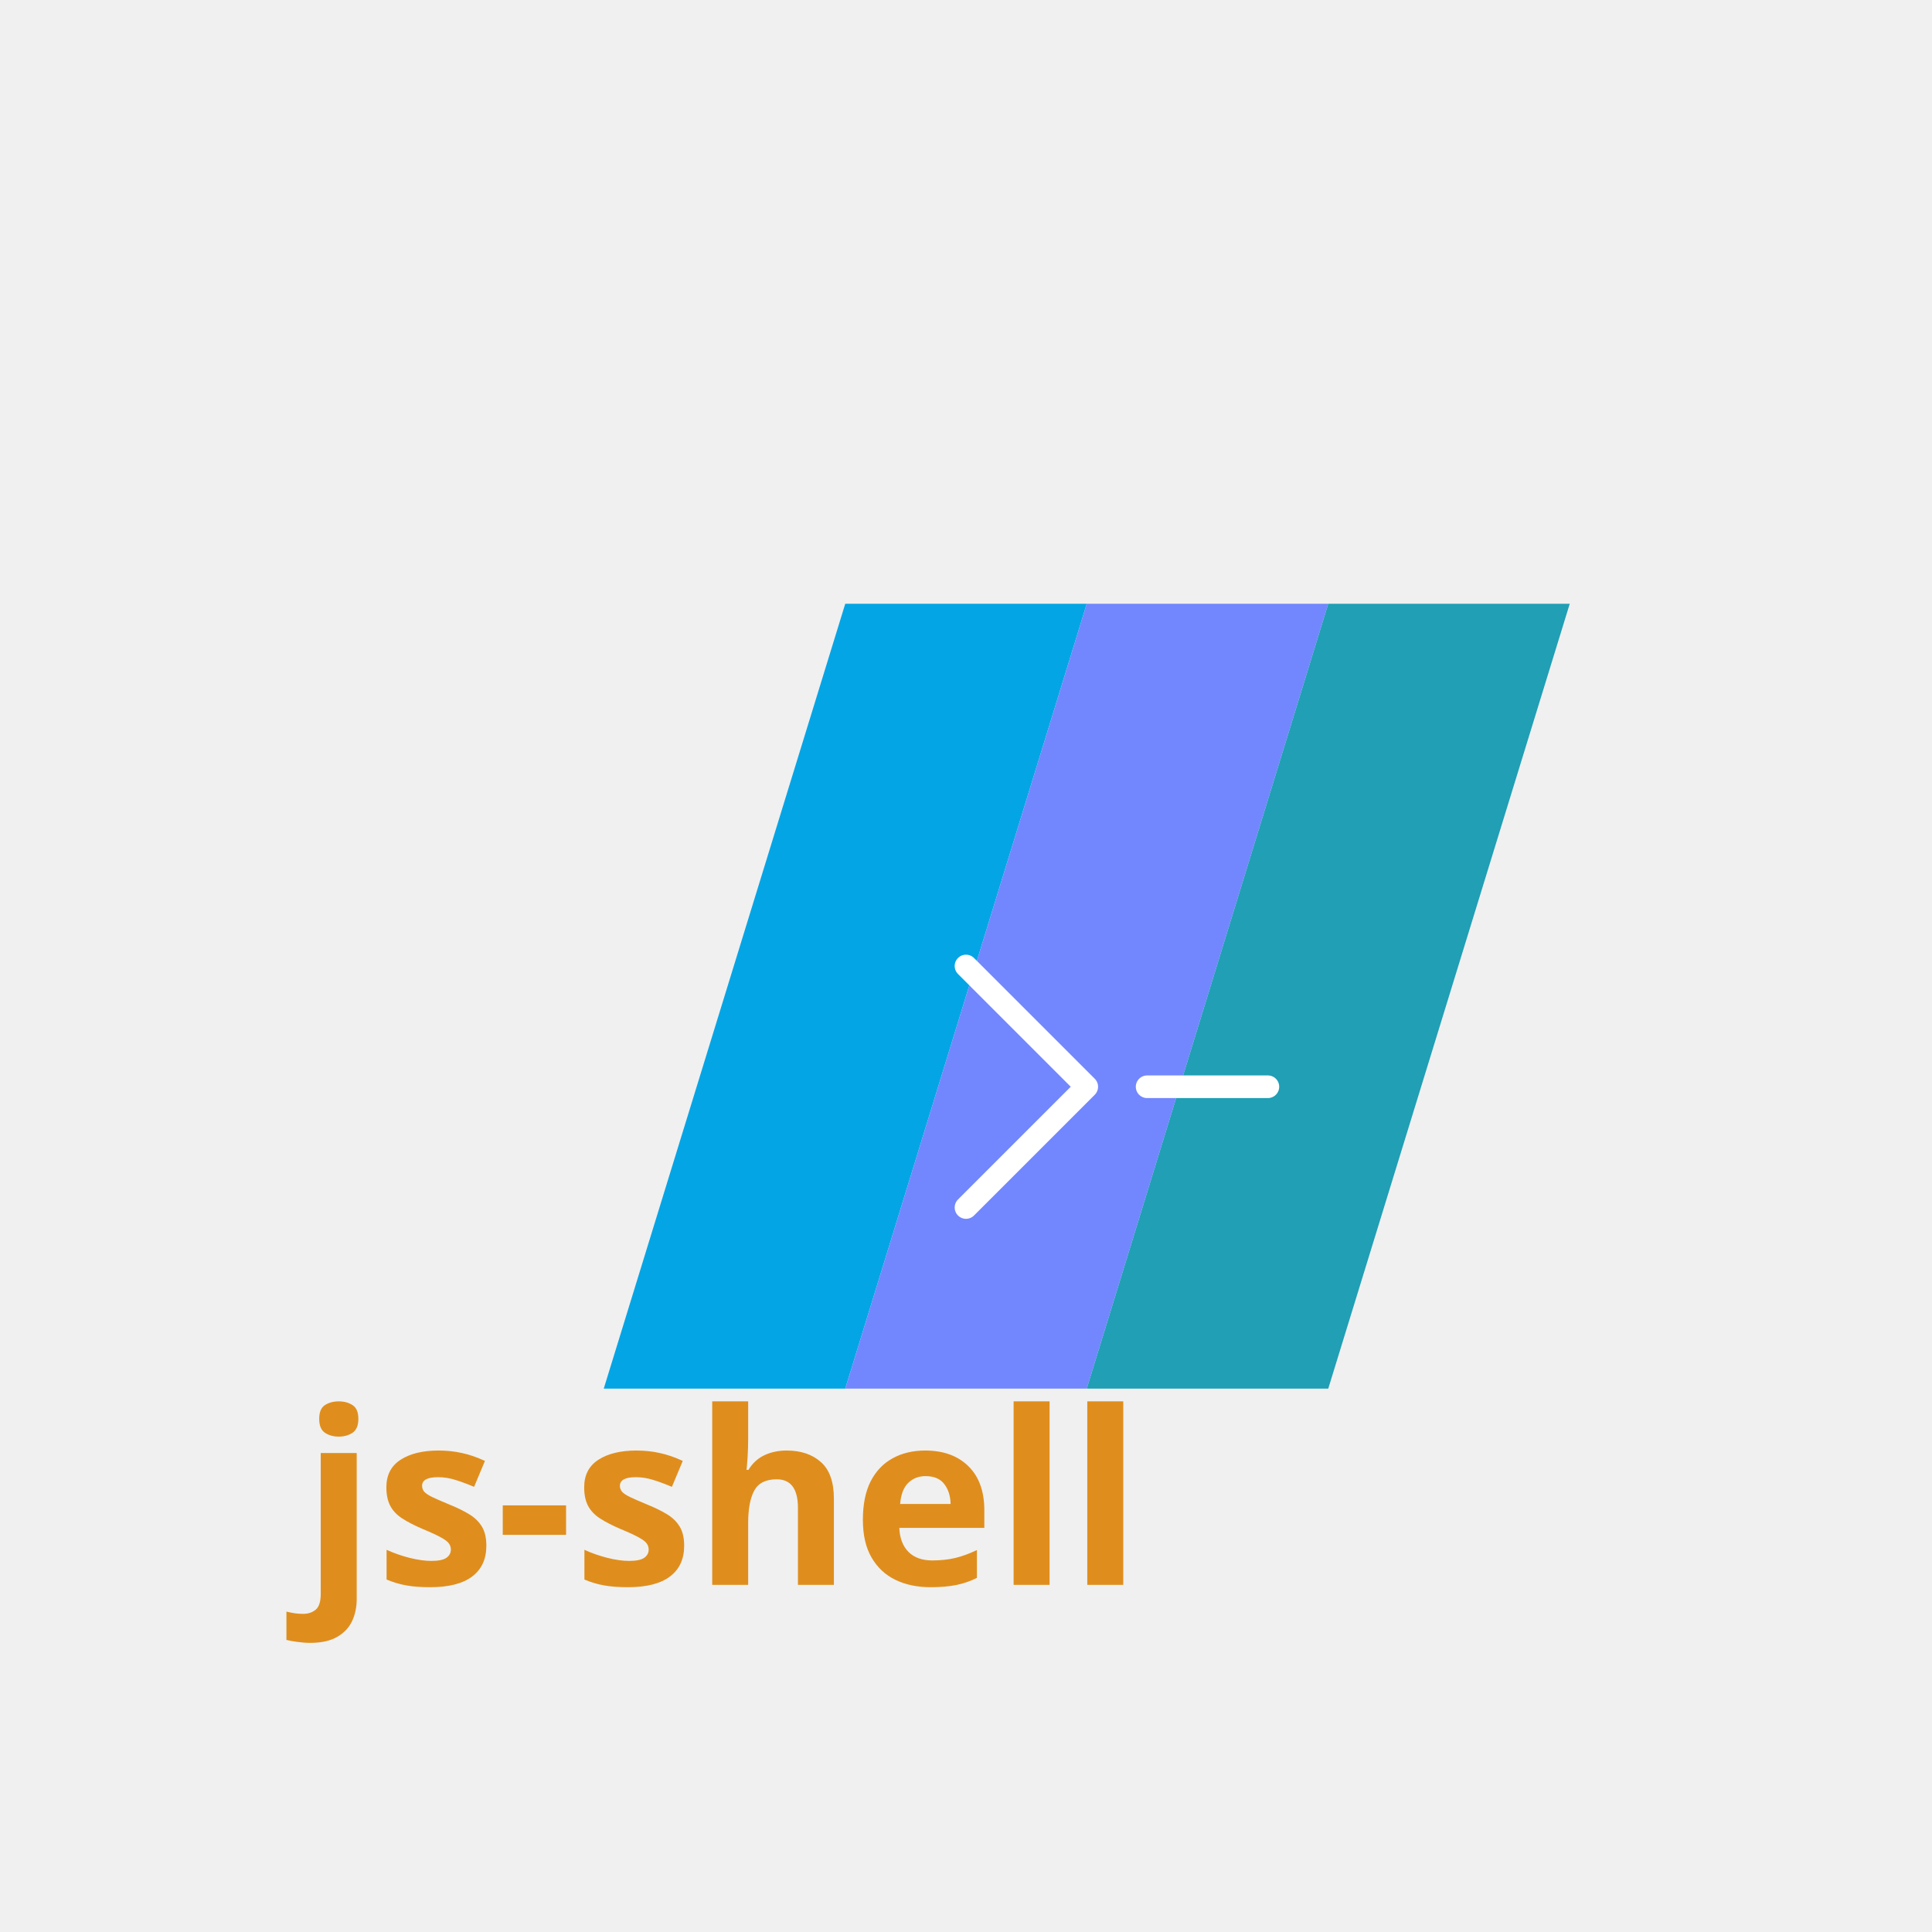
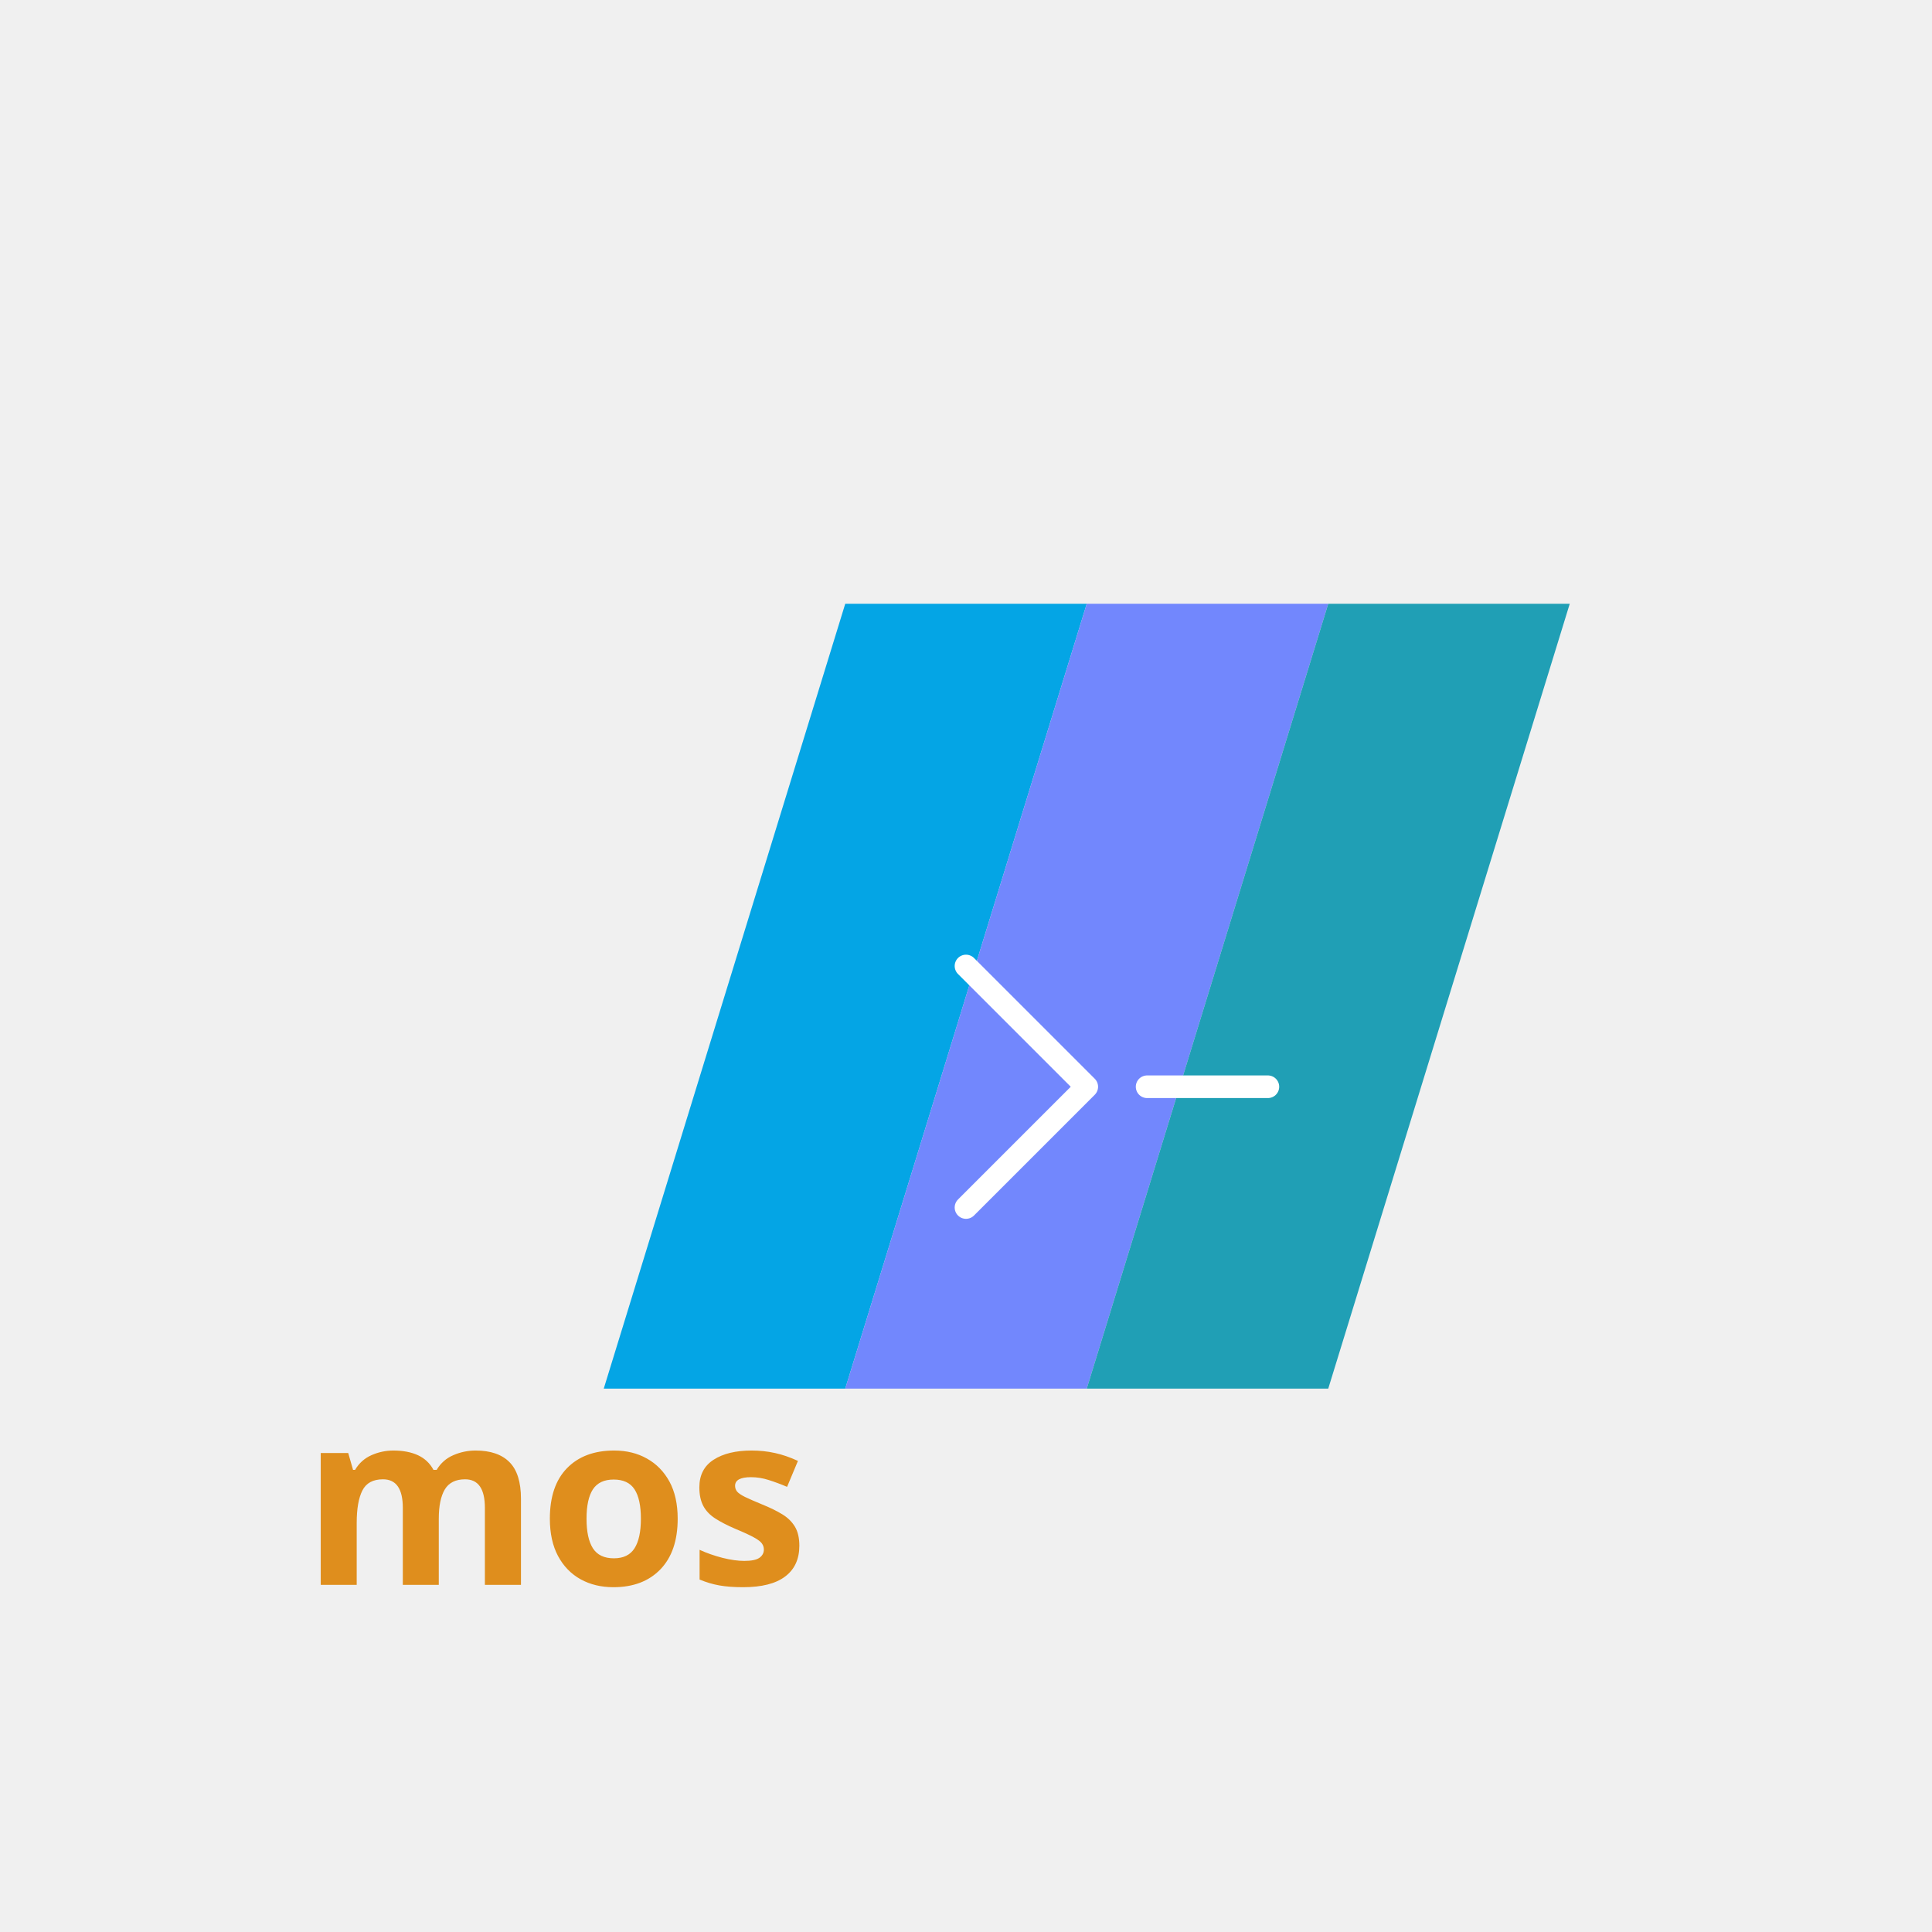
<svg xmlns="http://www.w3.org/2000/svg" width="256" height="256" viewBox="0 0 256 256">
  <rect width="256" height="256" fill="none" />
  <g transform="translate(40,40)">
    <path d="M40 144 L72 40 L104 40 L72 144 Z" fill="#04a5e5" />
    <path d="M72 144 L104 40 L136 40 L104 144 Z" fill="#7287fd" />
    <path d="M104 144 L136 40 L168 40 L136 144 Z" fill="#209fb5" />
    <g transform="translate(88,88)">
      <path d="M0 0 L16 16 L0 32" fill="none" stroke="#FFFFFF" stroke-width="3" stroke-linecap="round" stroke-linejoin="round" />
      <line x1="24" y1="16" x2="40" y2="16" stroke="#FFFFFF" stroke-width="3" stroke-linecap="round" />
    </g>
  </g>
-   <text x="40" y="210" font-family="Segoe UI, sans-serif" font-size="32" font-weight="600" fill="#df8e1d">js-shell</text>
+   <text x="40" y="210" font-family="Segoe UI, sans-serif" font-size="32" font-weight="600" fill="#df8e1d">mos</text>
</svg>
